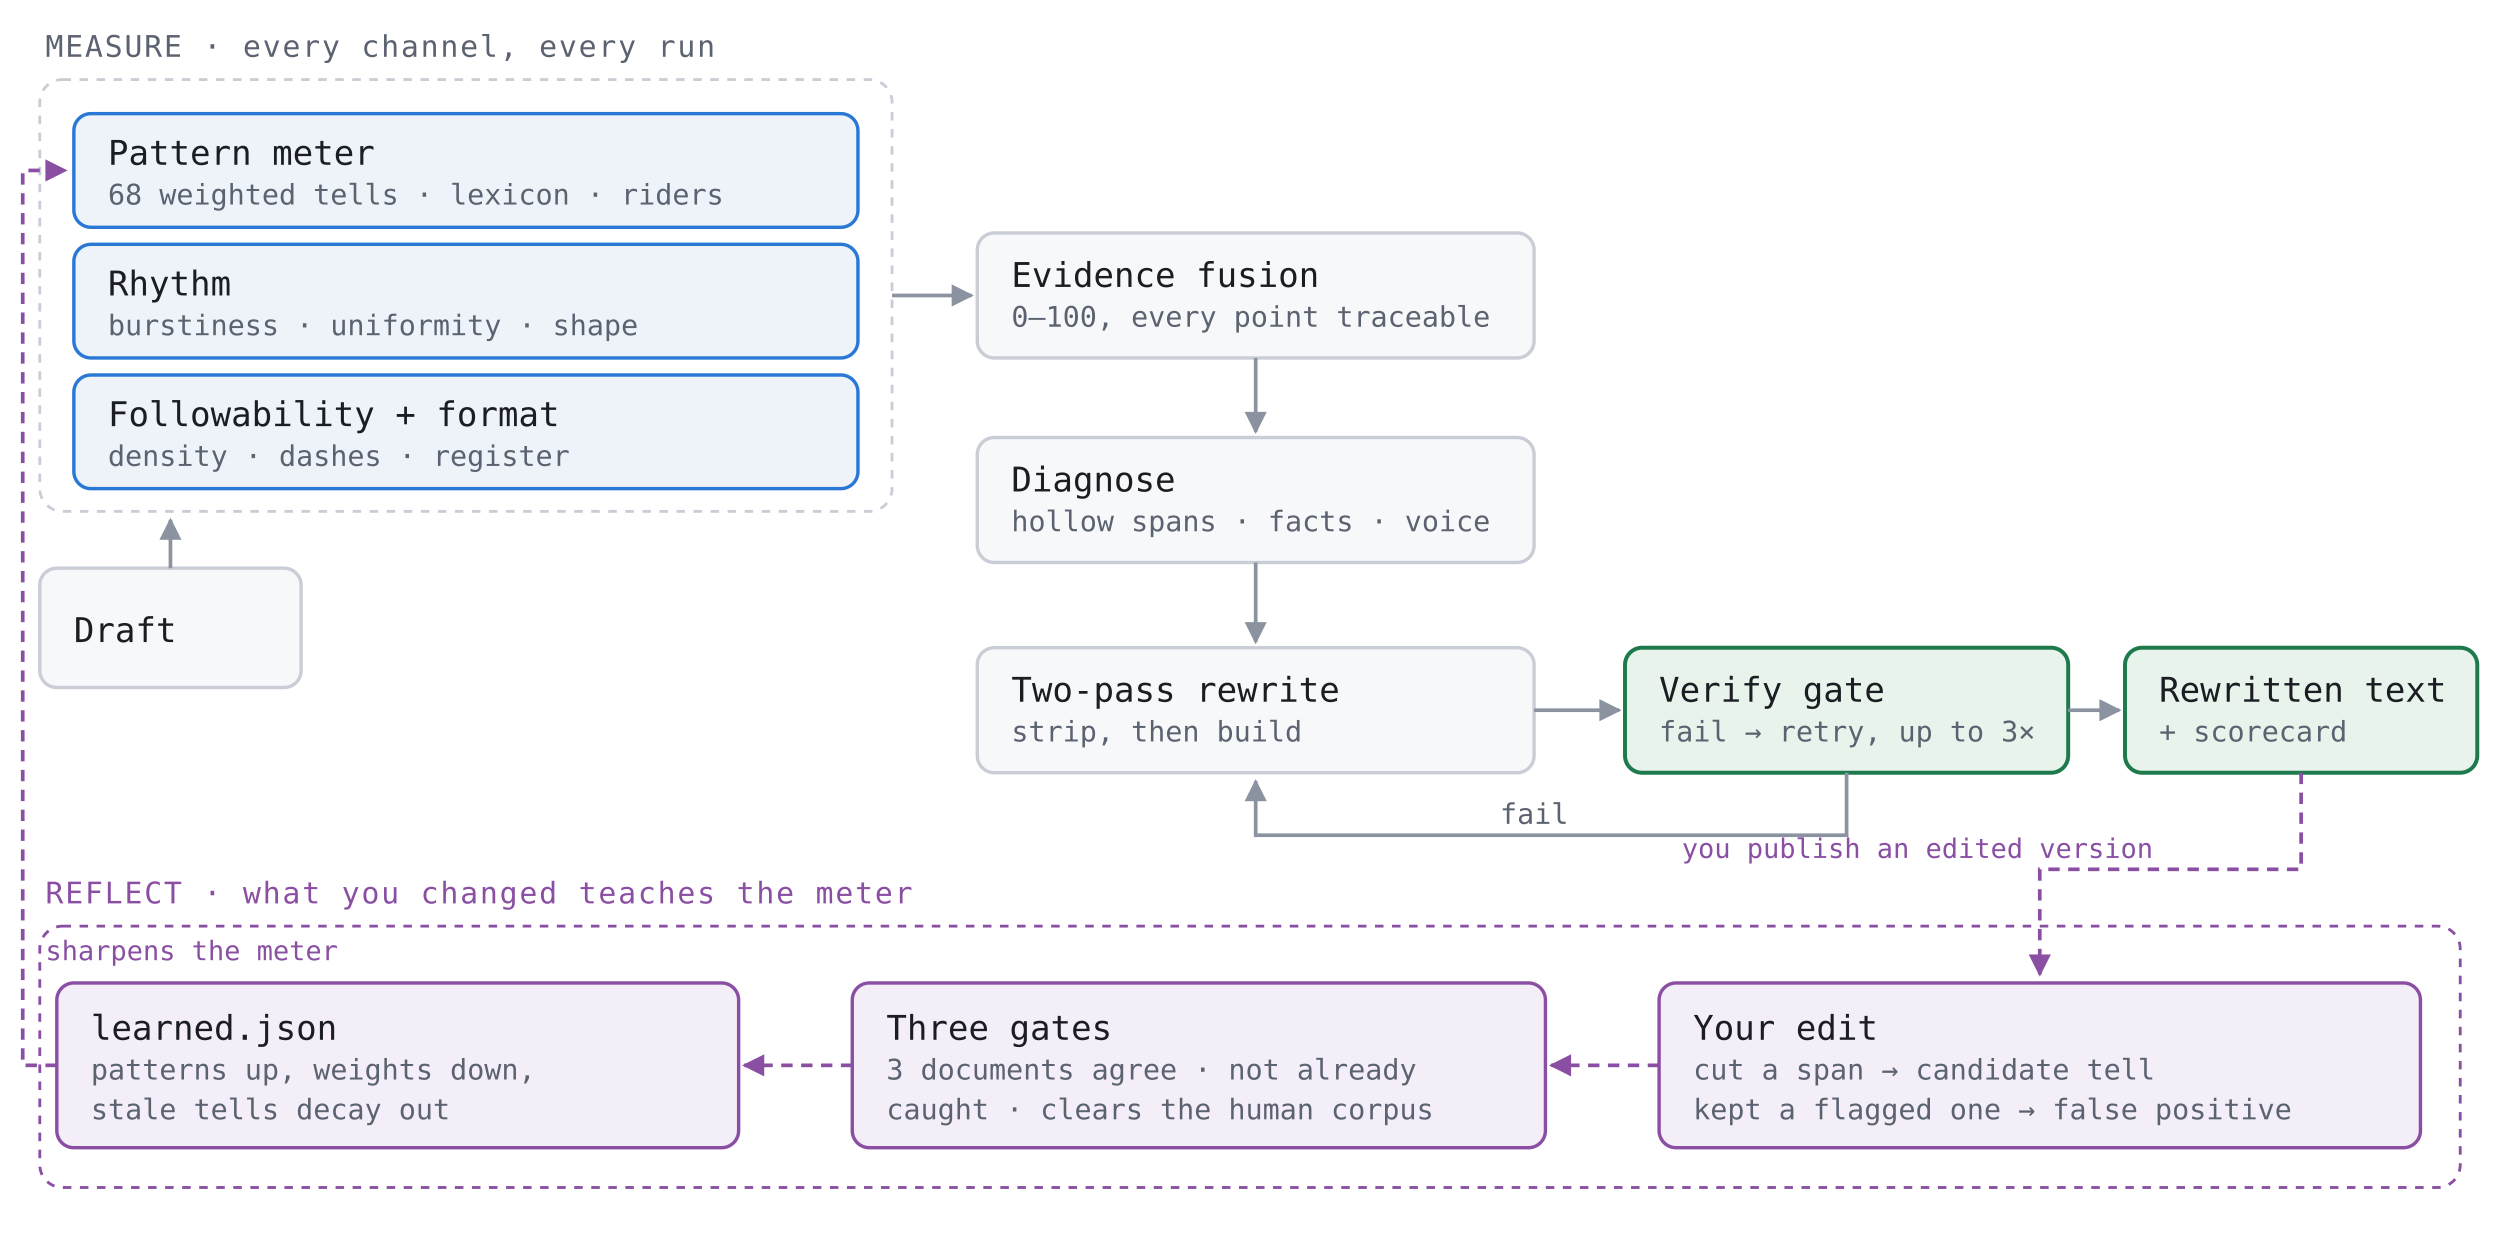
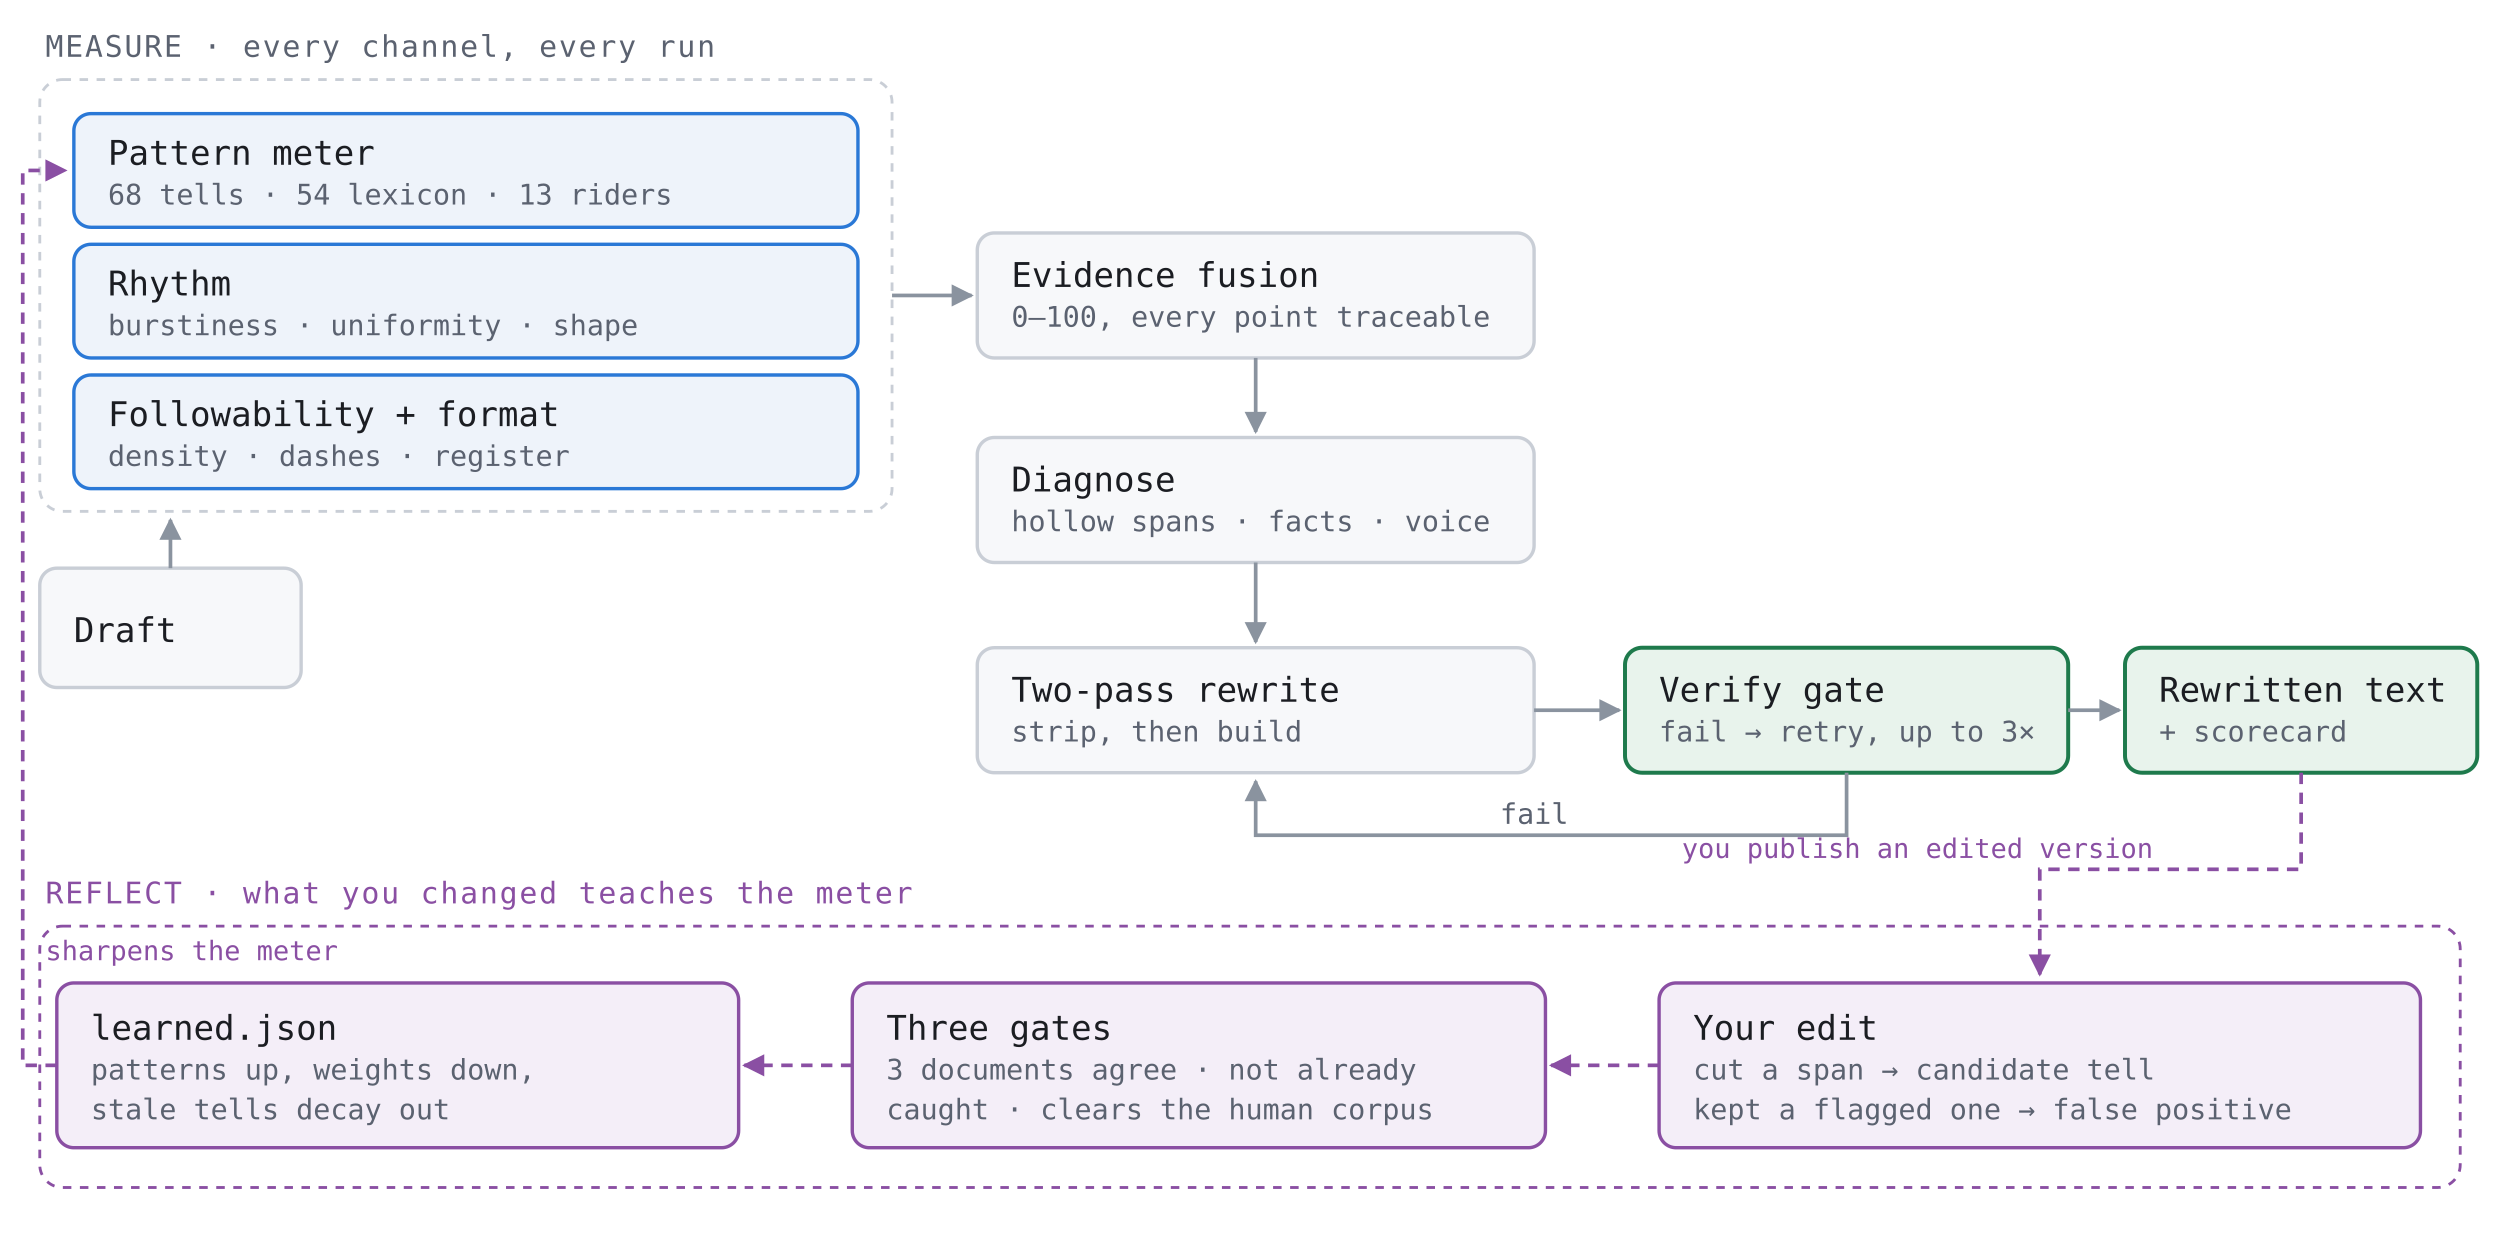
- <svg xmlns="http://www.w3.org/2000/svg" viewBox="0 0 880 440" width="880" height="440" font-family="ui-monospace,SFMono-Regular,Menlo,Consolas,monospace" role="img" aria-label="Zero Slop engine. A draft is measured by three interpretable channels: a pattern meter of 68 weighted tells with a lexicon and context-gated riders, rhythm covering burstiness, uniformity and shape, and followability covering density, dashes and register. Evidence fusion produces an AI-likelihood score from 0 to 100 in which every point traces to a quoted span. Diagnose finds hollow spans, inventories facts and marks the author voice. A two-pass rewrite strips the tells then rebuilds toward an expert register. A verify gate either passes, emitting the rewritten text with a scorecard, or fails and loops back to the rewrite up to three times. Below that runs the reflect loop. When you publish an edited version, a span you cut becomes a candidate tell and a flagged span you kept becomes false-positive evidence. Neither changes anything until three gates pass: three independent documents agree, the span is not already caught, and it clears the corpus of certified human writing. Surviving evidence is written to learned.json, raising patterns, lowering weights and letting stale tells decay, which sharpens the pattern meter on the next run.">
+ <svg xmlns="http://www.w3.org/2000/svg" viewBox="0 0 880 440" width="880" height="440" font-family="ui-monospace,SFMono-Regular,Menlo,Consolas,monospace" role="img" aria-label="Zero Slop engine. A draft is measured by three interpretable channels: a pattern meter of 68 weighted tells with a 54-term lexicon and 13 context-gated riders, rhythm covering burstiness, uniformity and shape, and followability covering density, dashes and register. Evidence fusion produces an AI-likelihood score from 0 to 100 in which every point traces to a quoted span. Diagnose finds hollow spans, inventories facts and marks the author voice. A two-pass rewrite strips the tells then rebuilds toward an expert register. A verify gate either passes, emitting the rewritten text with a scorecard, or fails and loops back to the rewrite up to three times. Below that runs the reflect loop. When you publish an edited version, a span you cut becomes a candidate tell and a flagged span you kept becomes false-positive evidence. Neither changes anything until three gates pass: three independent documents agree, the span is not already caught, and it clears the corpus of certified human writing. Surviving evidence is written to learned.json, raising patterns, lowering weights and letting stale tells decay, which sharpens the pattern meter on the next run.">
  <defs>
    <marker id="a" viewBox="0 0 10 10" refX="9" refY="5" markerWidth="6" markerHeight="6" orient="auto-start-reverse">
      <path d="M0 0 L10 5 L0 10 z" fill="#8A939F" />
    </marker>
    <marker id="b" viewBox="0 0 10 10" refX="9" refY="5" markerWidth="6" markerHeight="6" orient="auto-start-reverse">
      <path d="M0 0 L10 5 L0 10 z" fill="#8A4FA3" />
    </marker>
    <style>
      .s  { fill:#F7F8FA; stroke:#C9CED6; stroke-width:1.2 }
      .ch { fill:#EEF3FA; stroke:#2A78D6; stroke-width:1.2 }
      .hi { fill:#E8F3EC; stroke:#1E7A4C; stroke-width:1.4 }
      .lr { fill:#F4EEF8; stroke:#8A4FA3; stroke-width:1.2 }
      .t  { font-size:12px; fill:#1B1D22 }
      .m  { font-size:10px; fill:#5B6270 }
      .h  { font-size:10.5px; fill:#5B6270; letter-spacing:.06em }
      .hp { font-size:10.5px; fill:#8A4FA3; letter-spacing:.06em }
      .lb { font-size:9.5px; fill:#8A4FA3 }
      .ln { stroke:#8A939F; stroke-width:1.3; fill:none }
      .lp { stroke:#8A4FA3; stroke-width:1.3; fill:none; stroke-dasharray:4 3 }
      .grp{ fill:none; stroke:#C9CED6; stroke-width:1; stroke-dasharray:3 3 }
      .grl{ fill:none; stroke:#8A4FA3; stroke-width:1; stroke-dasharray:3 3 }
      @media (prefers-color-scheme: dark) {
        .s  { fill:#1E2128; stroke:#3A404B }
        .ch { fill:#16233A; stroke:#4B90E2 }
        .hi { fill:#14291D; stroke:#3FA872 }
        .lr { fill:#241B2E; stroke:#A972C4 }
        .t  { fill:#E8EAED }
        .m  { fill:#9AA2AE }
        .h  { fill:#9AA2AE }
        .hp { fill:#A972C4 }
        .lb { fill:#A972C4 }
        .ln { stroke:#6B7280 }
        .grp{ stroke:#3A404B }
      }
    </style>
  </defs>
  <text x="16" y="20" class="h">MEASURE · every channel, every run</text>
  <rect x="14" y="28" width="300" height="152" rx="8" class="grp" />
  <rect x="26" y="40" width="276" height="40" rx="6" class="ch" />
  <text x="38" y="58" class="t">Pattern meter</text>
-   <text x="38" y="72" class="m">68 weighted tells · lexicon · riders</text>
+   <text x="38" y="72" class="m">68 tells · 54 lexicon · 13 riders</text>
  <rect x="26" y="86" width="276" height="40" rx="6" class="ch" />
  <text x="38" y="104" class="t">Rhythm</text>
  <text x="38" y="118" class="m">burstiness · uniformity · shape</text>
  <rect x="26" y="132" width="276" height="40" rx="6" class="ch" />
  <text x="38" y="150" class="t">Followability + format</text>
  <text x="38" y="164" class="m">density · dashes · register</text>
  <rect x="14" y="200" width="92" height="42" rx="6" class="s" />
  <text x="26" y="226" class="t">Draft</text>
  <path d="M60 200 L60 183" class="ln" marker-end="url(#a)" />
  <path d="M314 104 L342 104" class="ln" marker-end="url(#a)" />
  <rect x="344" y="82" width="196" height="44" rx="6" class="s" />
  <text x="356" y="101" class="t">Evidence fusion</text>
  <text x="356" y="115" class="m">0–100, every point traceable</text>
  <path d="M442 126 L442 152" class="ln" marker-end="url(#a)" />
  <rect x="344" y="154" width="196" height="44" rx="6" class="s" />
  <text x="356" y="173" class="t">Diagnose</text>
  <text x="356" y="187" class="m">hollow spans · facts · voice</text>
  <path d="M442 198 L442 226" class="ln" marker-end="url(#a)" />
  <rect x="344" y="228" width="196" height="44" rx="6" class="s" />
  <text x="356" y="247" class="t">Two-pass rewrite</text>
  <text x="356" y="261" class="m">strip, then build</text>
  <path d="M540 250 L570 250" class="ln" marker-end="url(#a)" />
  <rect x="572" y="228" width="156" height="44" rx="6" class="hi" />
  <text x="584" y="247" class="t">Verify gate</text>
  <text x="584" y="261" class="m">fail → retry, up to 3×</text>
  <path d="M650 272 L650 294 L442 294 L442 275" class="ln" marker-end="url(#a)" />
  <text x="528" y="290" class="m">fail</text>
  <path d="M728 250 L746 250" class="ln" marker-end="url(#a)" />
  <rect x="748" y="228" width="124" height="44" rx="6" class="hi" />
  <text x="760" y="247" class="t">Rewritten text</text>
  <text x="760" y="261" class="m">+ scorecard</text>
  <text x="16" y="318" class="hp">REFLECT · what you changed teaches the meter</text>
  <rect x="14" y="326" width="852" height="92" rx="8" class="grl" />
  <path d="M810 272 L810 306 L718 306 L718 343" class="lp" marker-end="url(#b)" />
  <text x="592" y="302" class="lb">you publish an edited version</text>
  <rect x="584" y="346" width="268" height="58" rx="6" class="lr" />
  <text x="596" y="366" class="t">Your edit</text>
  <text x="596" y="380" class="m">cut a span → candidate tell</text>
  <text x="596" y="394" class="m">kept a flagged one → false positive</text>
  <path d="M584 375 L546 375" class="lp" marker-end="url(#b)" />
  <rect x="300" y="346" width="244" height="58" rx="6" class="lr" />
  <text x="312" y="366" class="t">Three gates</text>
  <text x="312" y="380" class="m">3 documents agree · not already</text>
  <text x="312" y="394" class="m">caught · clears the human corpus</text>
  <path d="M300 375 L262 375" class="lp" marker-end="url(#b)" />
  <rect x="20" y="346" width="240" height="58" rx="6" class="lr" />
  <text x="32" y="366" class="t">learned.json</text>
  <text x="32" y="380" class="m">patterns up, weights down,</text>
  <text x="32" y="394" class="m">stale tells decay out</text>
  <path d="M20 375 L8 375 L8 60 L23 60" class="lp" marker-end="url(#b)" />
  <text x="16" y="338" class="lb">sharpens the meter</text>
</svg>
